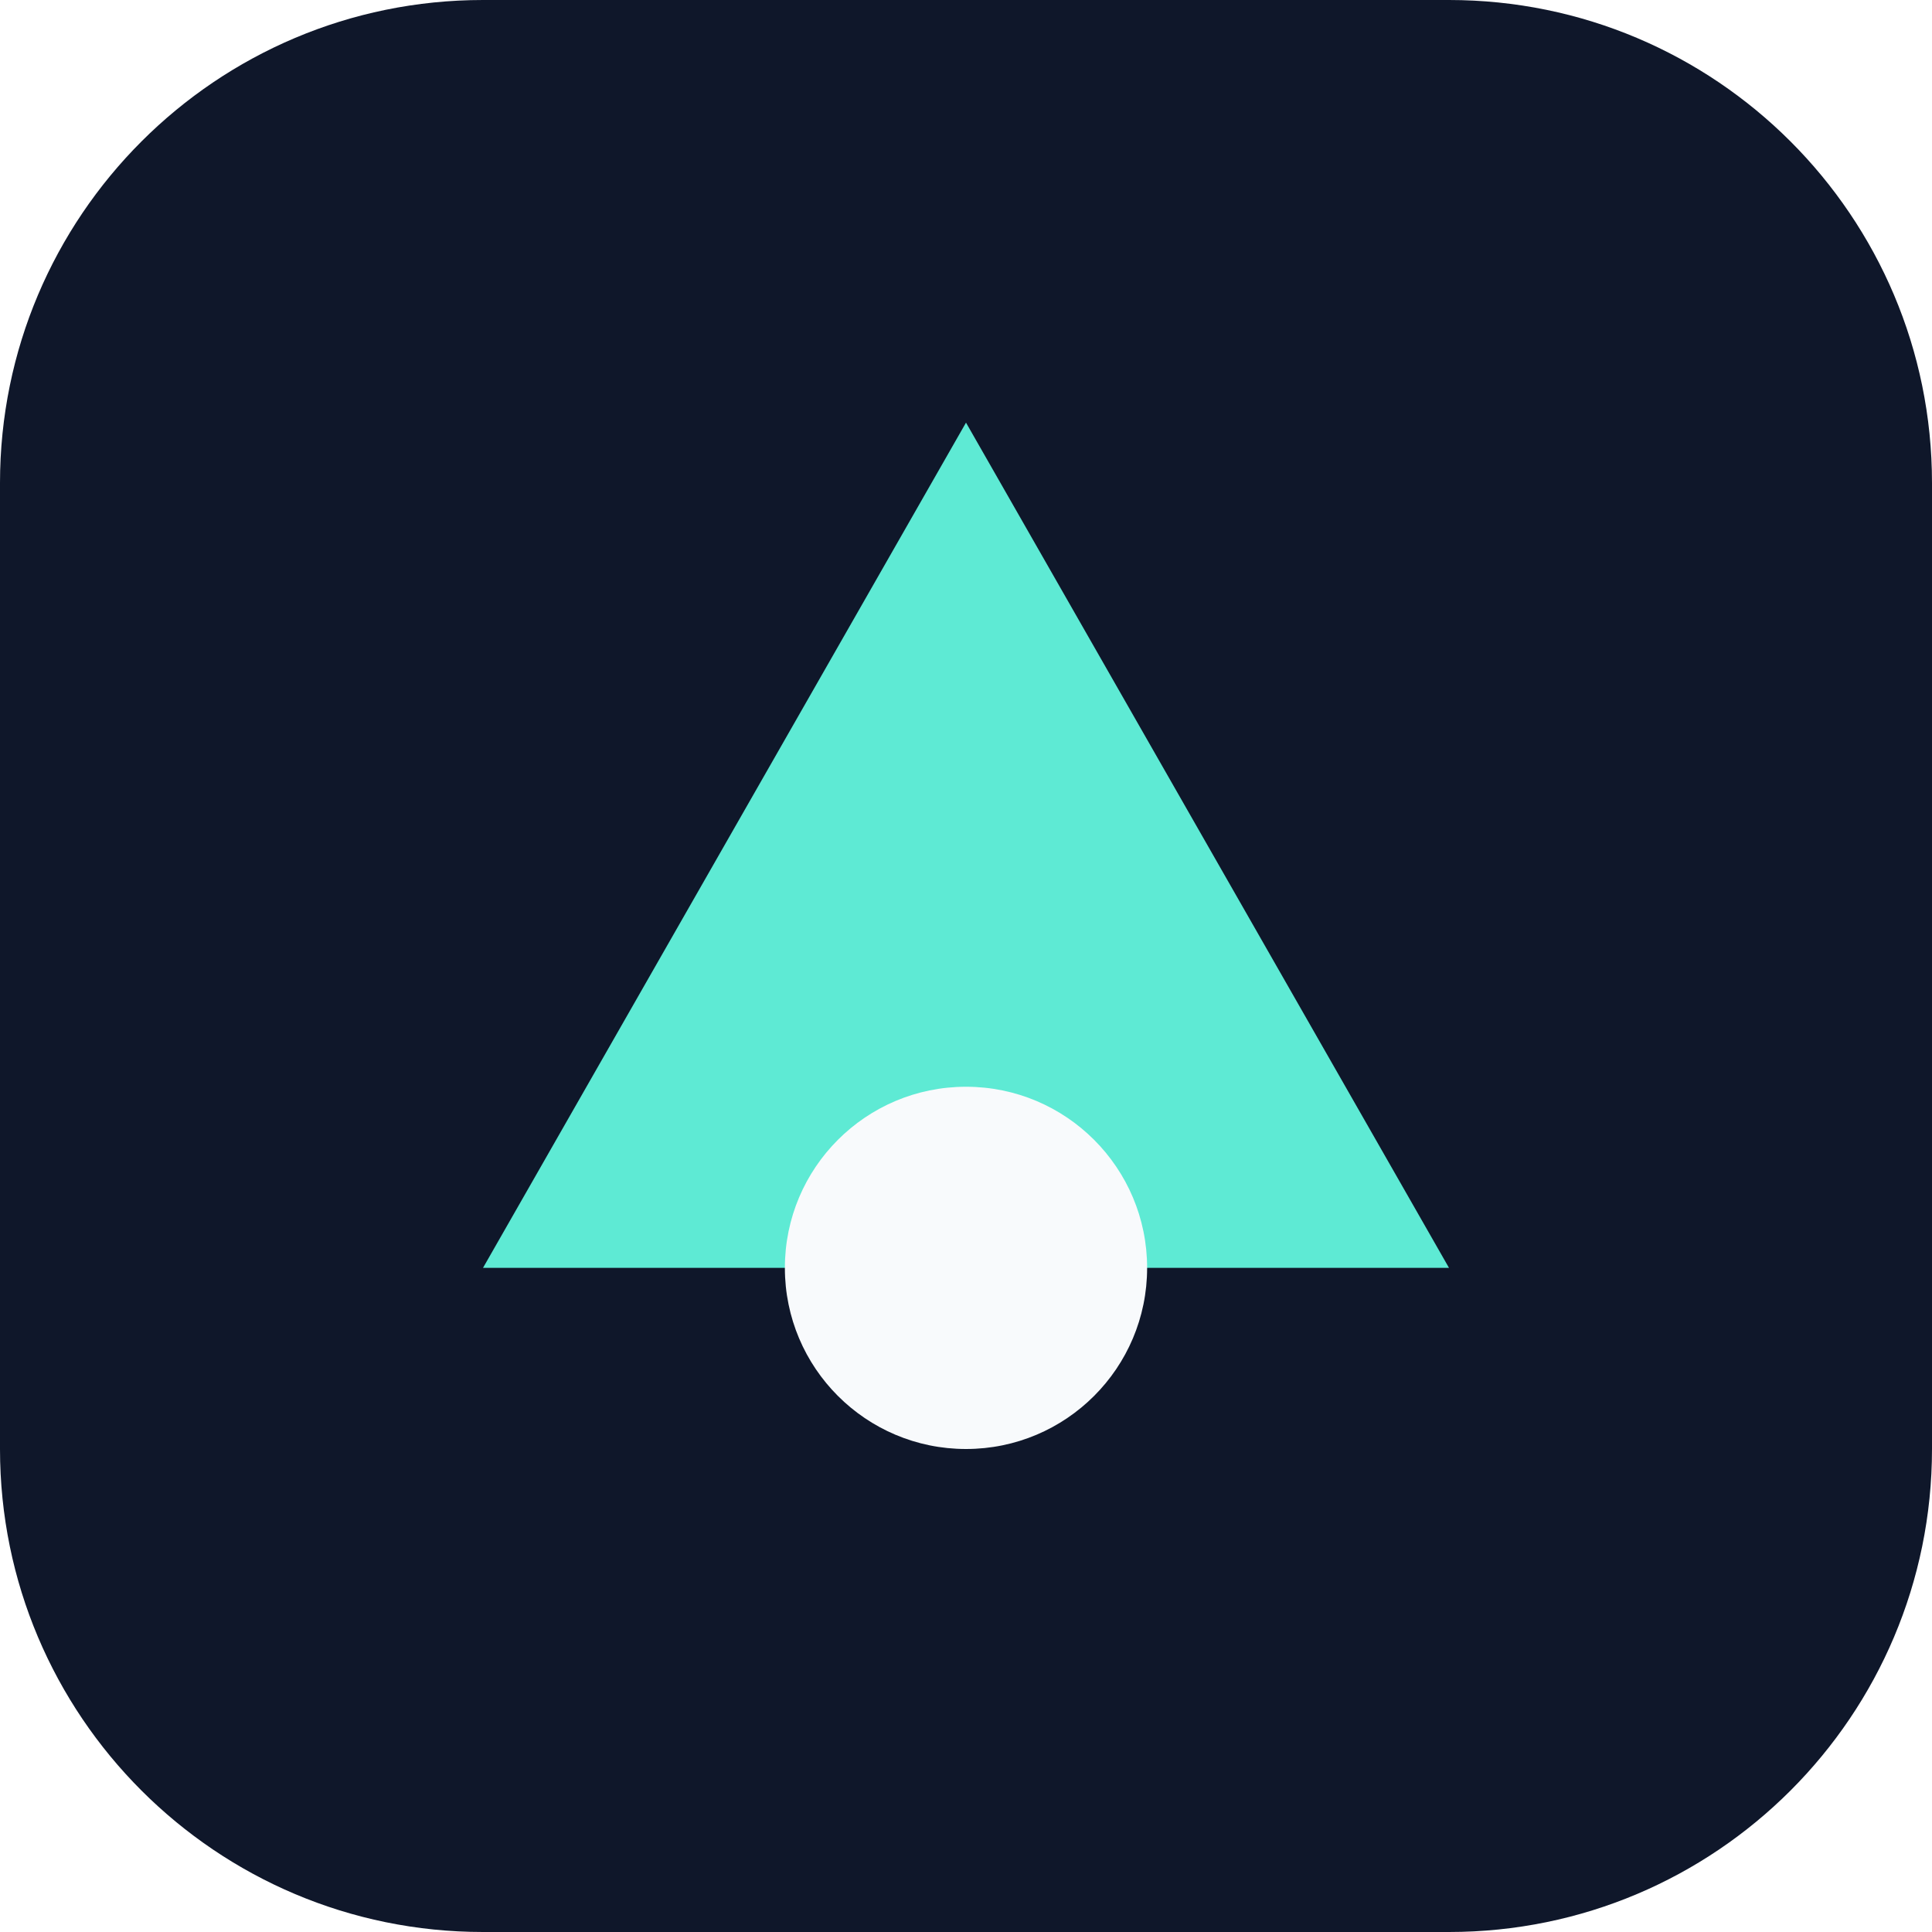
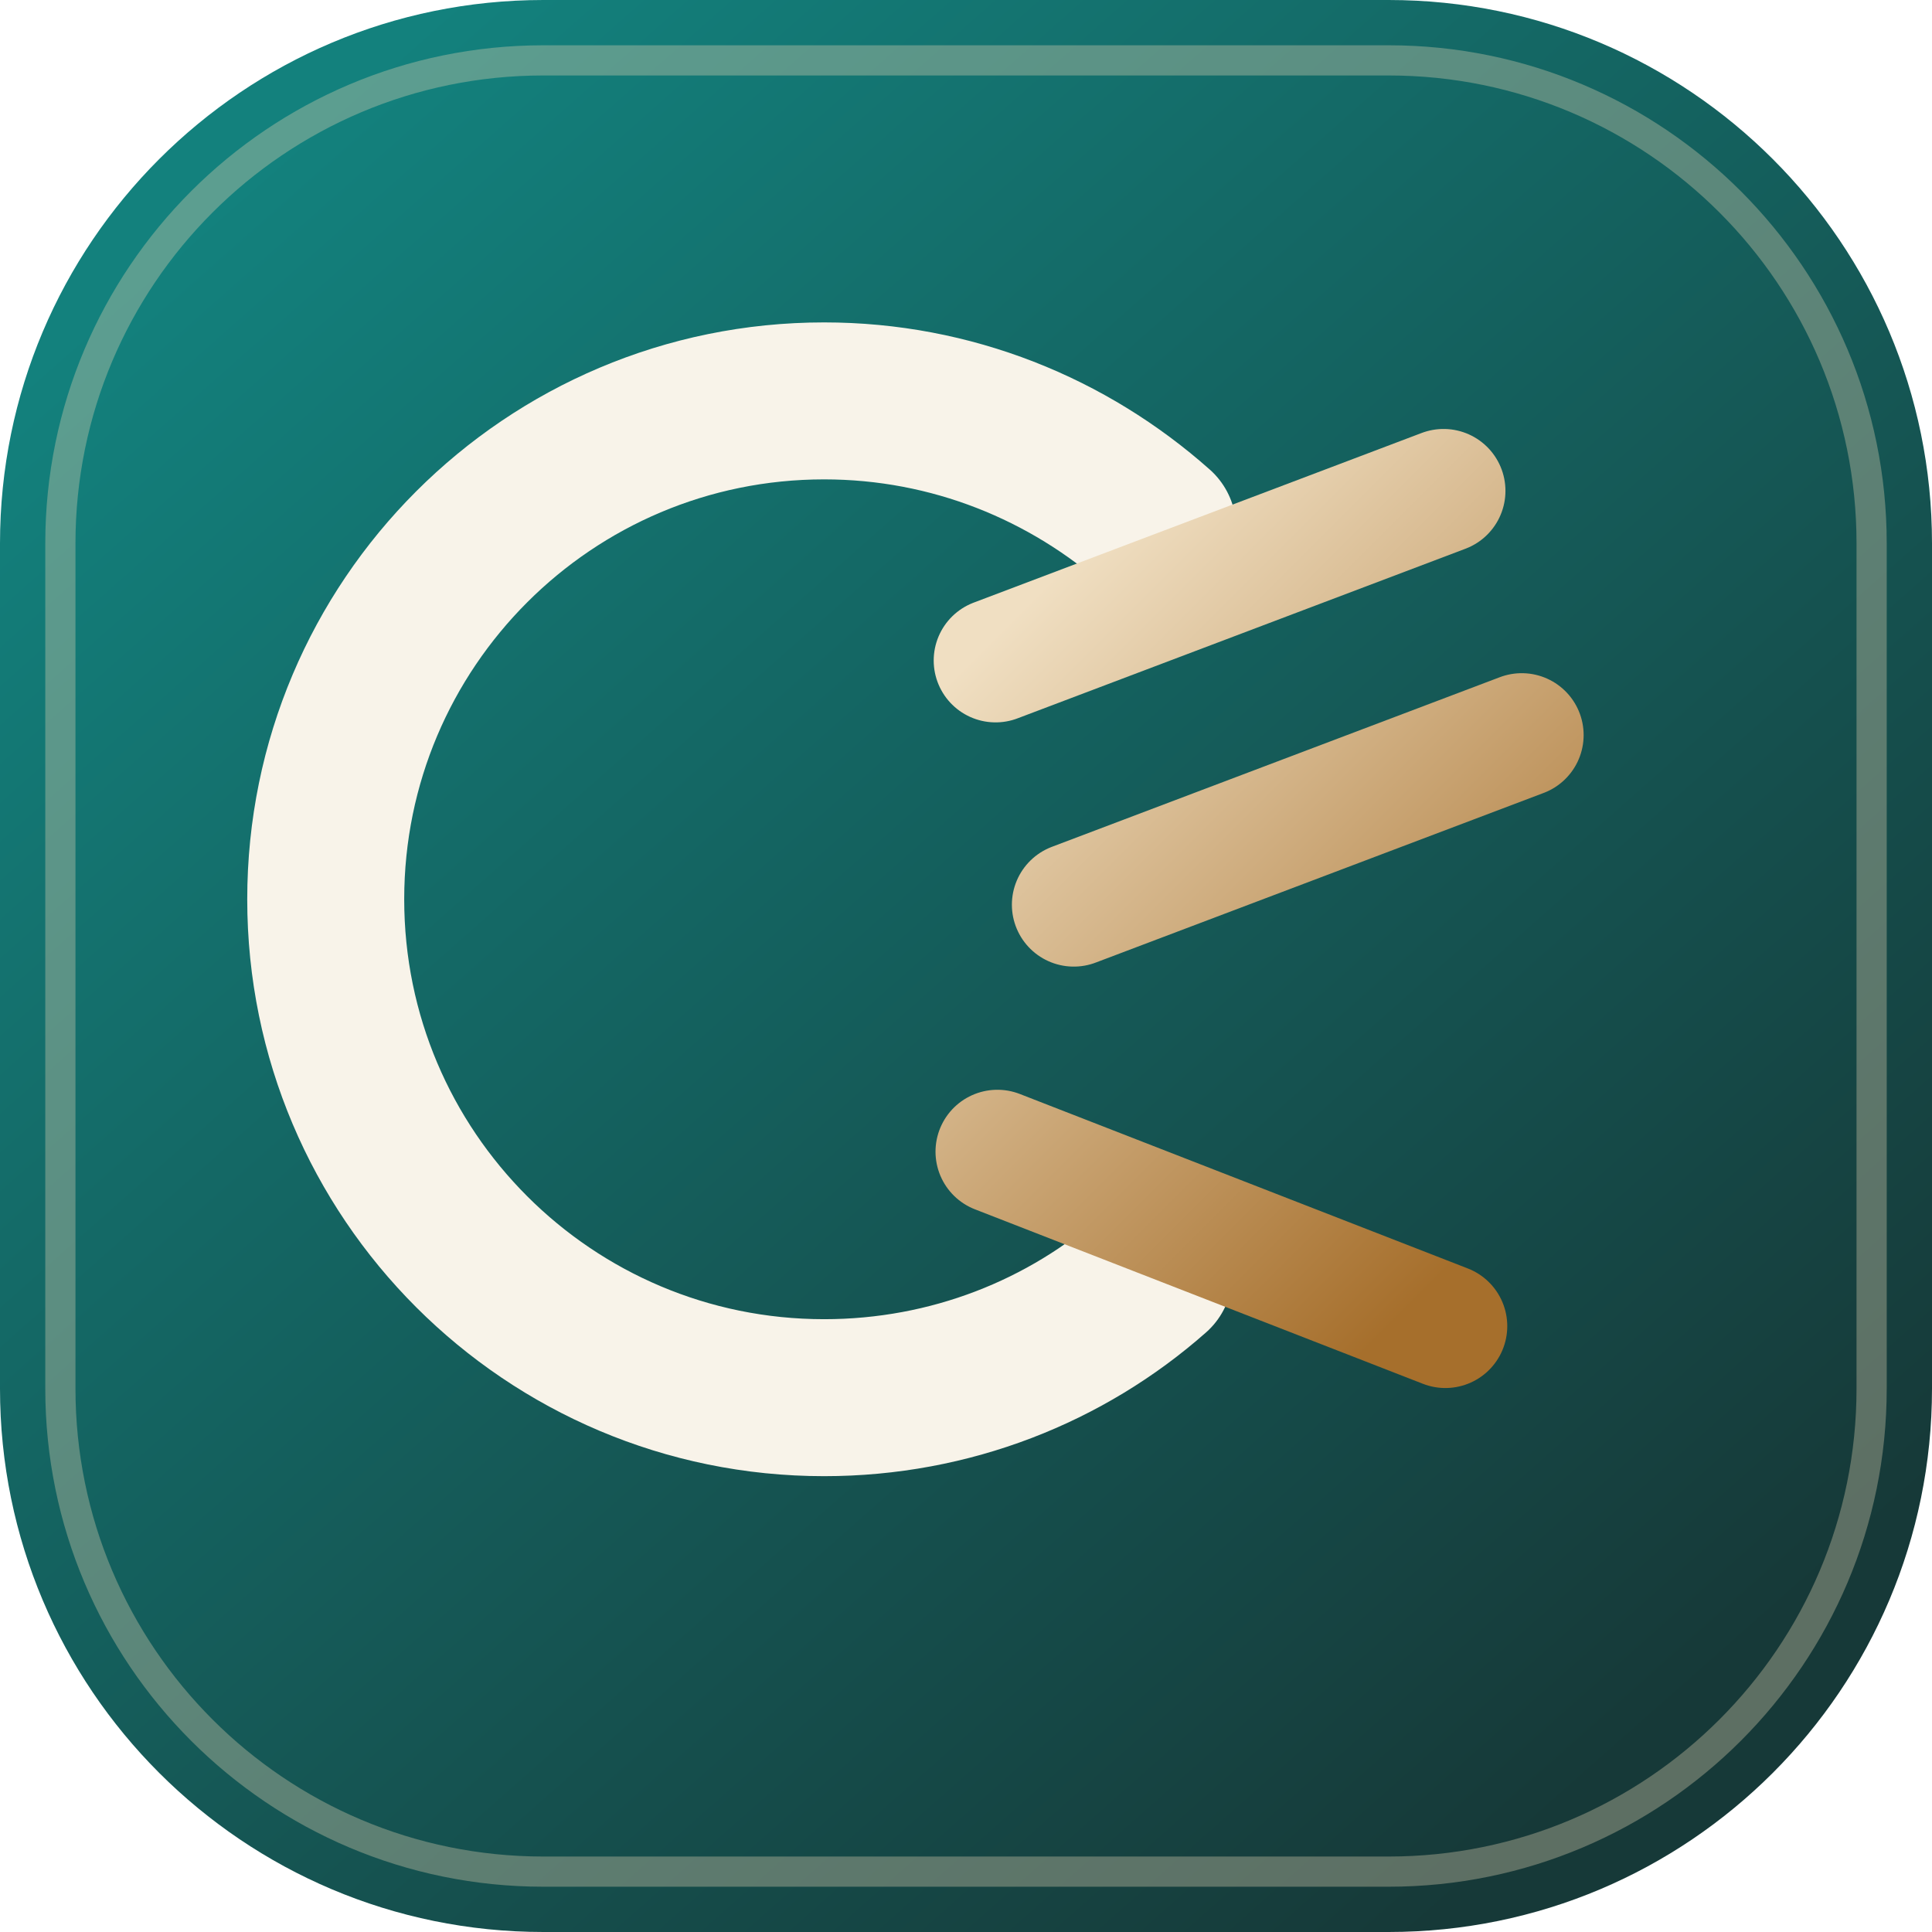
- <svg xmlns="http://www.w3.org/2000/svg" viewBox="0 0 64 64" fill="none">
-   <rect width="64" height="64" rx="16" fill="#0f172a" />
-   <path d="M16 42L32 14L48 42H16Z" fill="#5eead4" />
-   <circle cx="32" cy="42" r="6" fill="#f8fafc" />
+ <svg xmlns="http://www.w3.org/2000/svg" width="64" height="64" viewBox="0 0 64 64" fill="none" role="img" aria-labelledby="faviconTitle faviconDesc">
+   <defs>
+     <linearGradient id="favBg" x1="8" y1="6" x2="54" y2="58" gradientUnits="userSpaceOnUse">
+       <stop stop-color="#13817D" />
+       <stop offset="1" stop-color="#163938" />
+     </linearGradient>
+     <linearGradient id="favClaw" x1="36" y1="18" x2="54" y2="36" gradientUnits="userSpaceOnUse">
+       <stop stop-color="#F0DFC2" />
+       <stop offset="1" stop-color="#A66F2C" />
+     </linearGradient>
+   </defs>
+   <rect width="64" height="64" rx="18" fill="url(#favBg)" />
+   <rect x="2" y="2" width="60" height="60" rx="16" stroke="#EAD7B6" stroke-opacity=".34" />
+   <path d="M38.35 17.5C35.39 14.87 31.52 13.28 27.3 13.28C18.18 13.28 10.79 20.67 10.79 29.79C10.79 38.91 18.18 46.3 27.3 46.3C31.48 46.3 35.32 44.76 38.23 42.19" stroke="#F8F3E9" stroke-width="5.2" stroke-linecap="round" />
+   <path d="M32.98 21.88L47.82 16.26" stroke="url(#favClaw)" stroke-width="4.1" stroke-linecap="round" />
+   <path d="M35.57 29.97L50.41 24.35" stroke="url(#favClaw)" stroke-width="4.1" stroke-linecap="round" />
+   <path d="M33.04 38.15L47.88 43.93" stroke="url(#favClaw)" stroke-width="4.1" stroke-linecap="round" />
</svg>
